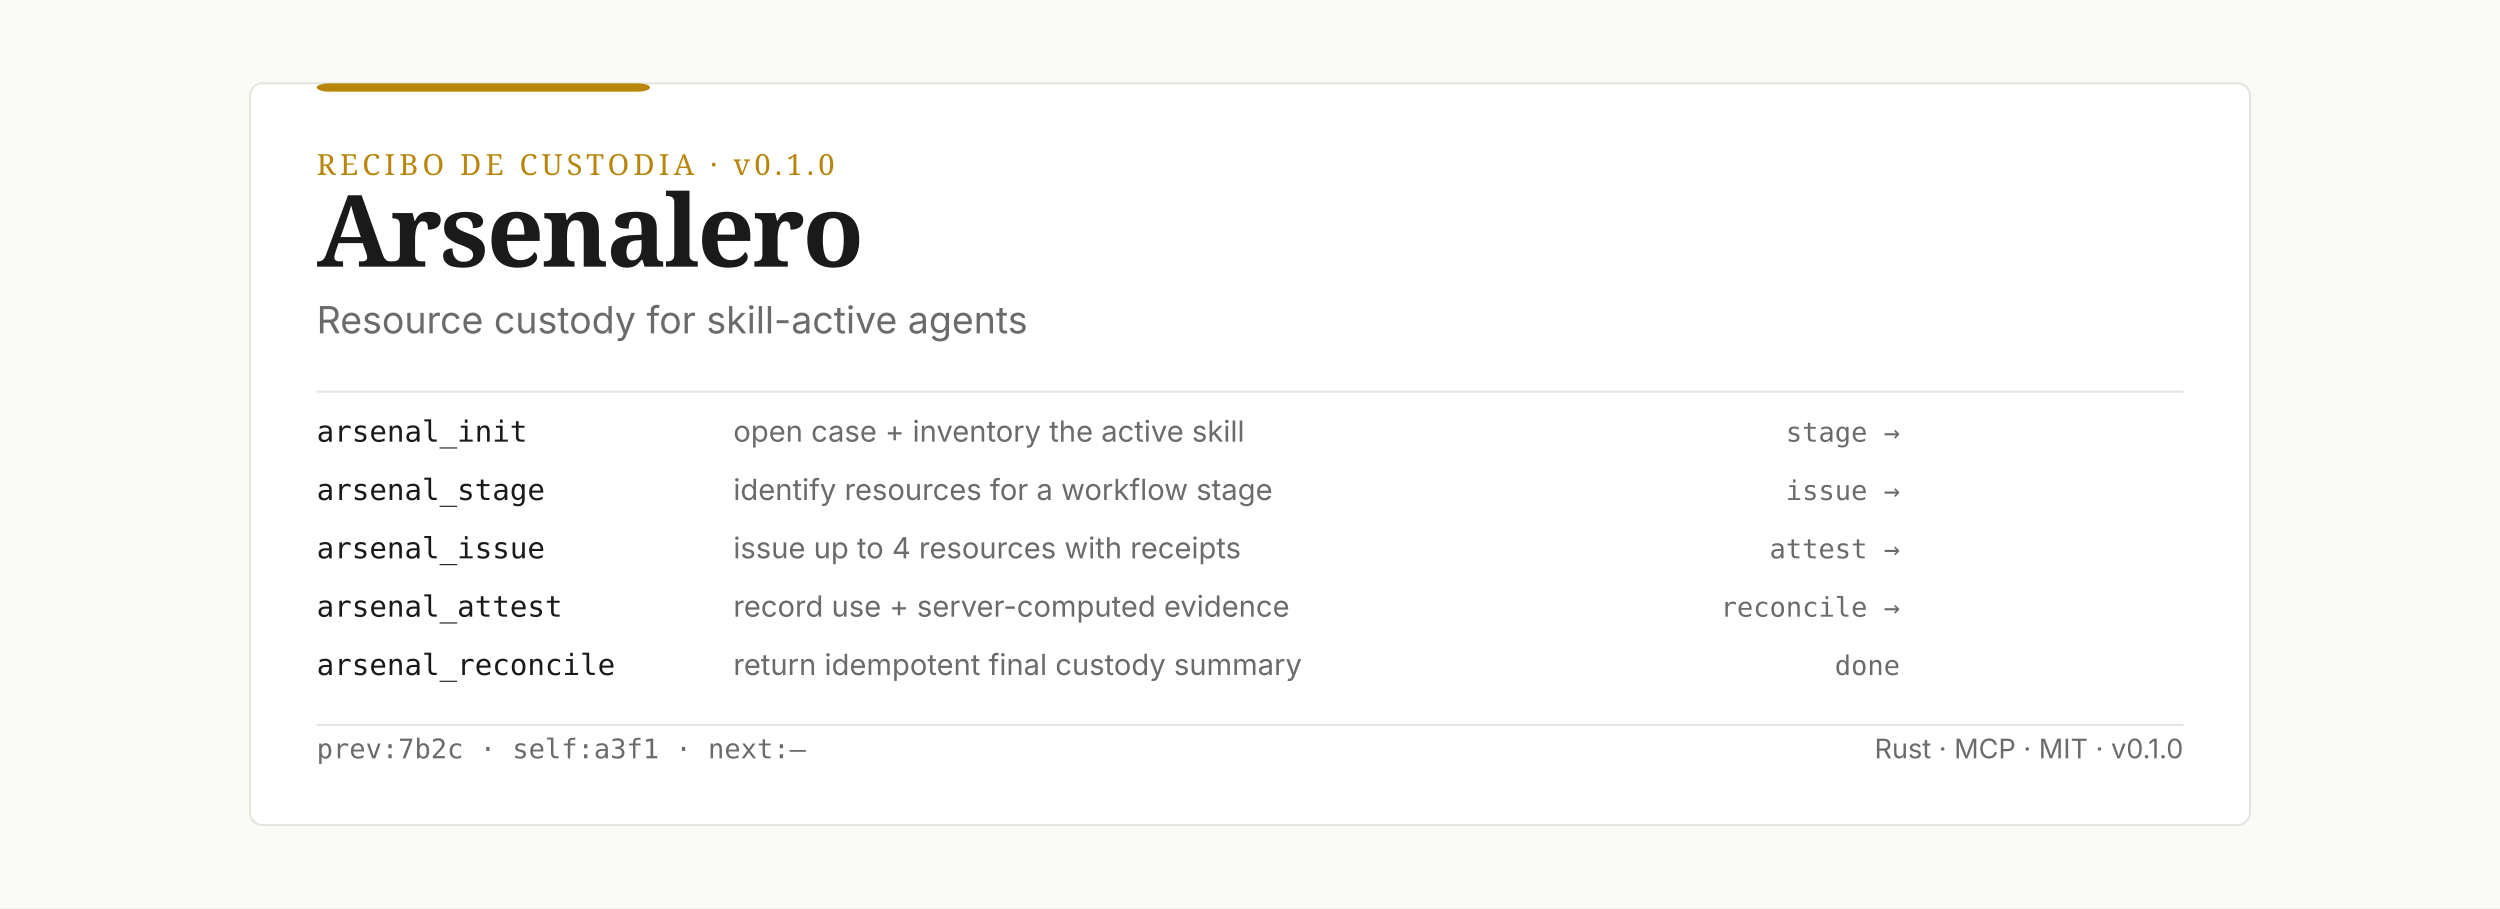
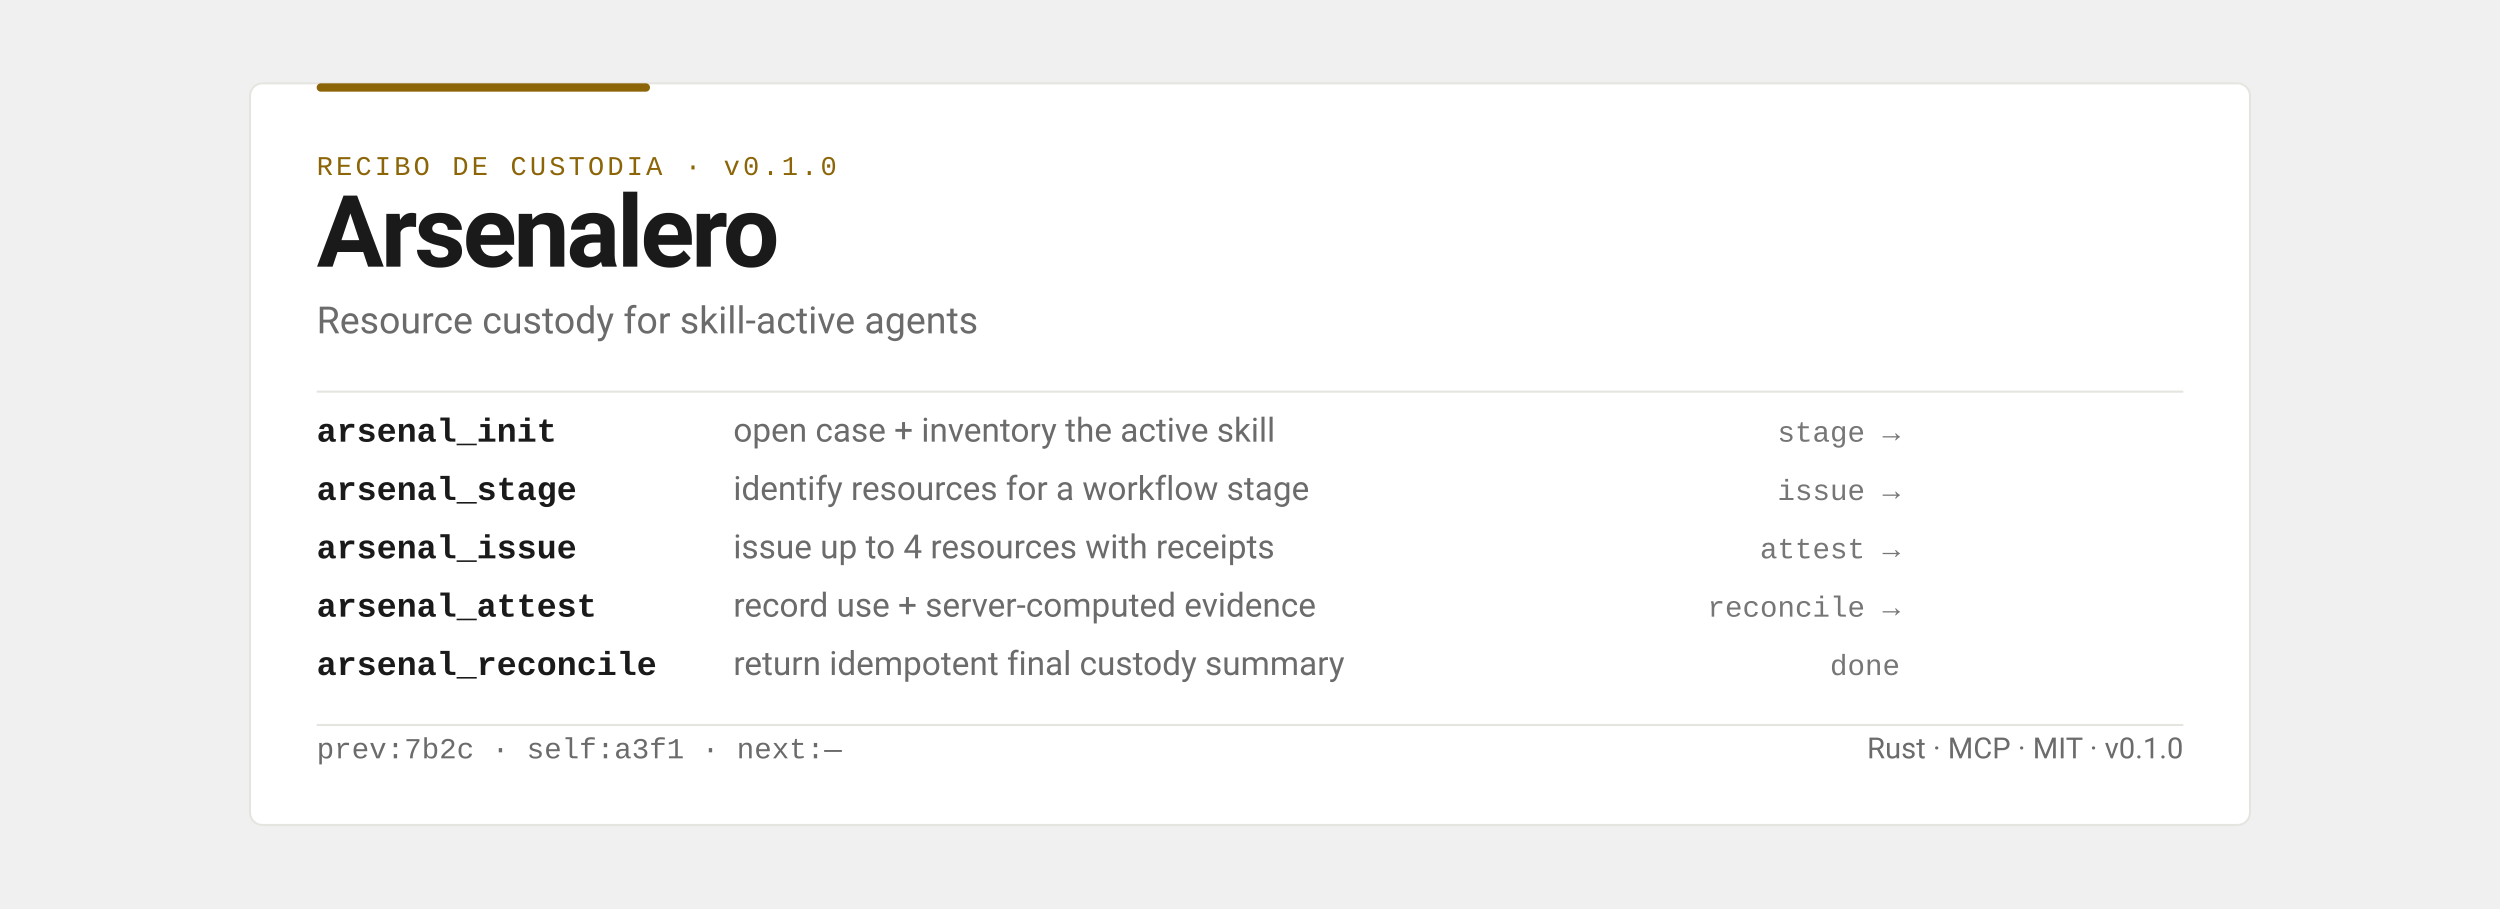
<svg xmlns="http://www.w3.org/2000/svg" width="100%" viewBox="0 0 1200 436" role="img" aria-labelledby="heroTitle heroDesc">
  <defs>
    <style>
      .ink { fill: #1A1A1A; }
      .muted { fill: #6B6B6B; }
-       .gold { fill: #B8860B; }
-       .serif { font-family: Georgia, "Songti SC", serif; }
-       .sans { font-family: -apple-system, BlinkMacSystemFont, "Segoe UI", "PingFang SC", sans-serif; }
-       .mono { font-family: ui-monospace, SFMono-Regular, Menlo, monospace; }
+       .faint { fill: #767676; }
+       .gold { fill: #8B6508; }
+       .sans { font-family: -apple-system, BlinkMacSystemFont, "Segoe UI", Roboto, Helvetica, Arial, sans-serif; }
+       .mono { font-family: ui-monospace, SFMono-Regular, "SF Mono", Menlo, Consolas, "Liberation Mono", monospace; }
    </style>
  </defs>
-   <rect width="1200" height="436" fill="#FAFAF7" />
+   <rect width="1200" height="436" fill="transparent" />
  <g id="receipt-card">
    <rect x="120" y="40" width="960" height="356" rx="6" fill="#FFFFFF" stroke="#E5E5E0" stroke-width="1" />
-     <rect x="152" y="40" width="160" height="4" rx="6" fill="#B8860B" />
+     <rect x="152" y="40" width="160" height="4" rx="2" fill="#8B6508" />
    <g id="header" transform="translate(152, 0)">
-       <text class="serif gold" x="0" y="84" font-size="14" letter-spacing="2" font-weight="500">RECIBO DE CUSTODIA · v0.1.0</text>
-       <text class="serif ink" font-size="48" y="128" font-weight="600" letter-spacing="-1">Arsenalero</text>
+       <text class="mono gold" x="0" y="84" font-size="13" letter-spacing="1.5" font-weight="500">RECIBO DE CUSTODIA · v0.1.0</text>
+       <text class="sans ink" font-size="48" y="128" font-weight="700" letter-spacing="-1.5">Arsenalero</text>
      <text class="sans muted" font-size="18" y="160" font-weight="400">Resource custody for skill-active agents</text>
    </g>
    <line x1="152" y1="188" x2="1048" y2="188" stroke="#E5E5E0" stroke-width="1" />
    <g id="line-items" transform="translate(152, 212)">
-       <text class="mono ink" font-size="14" x="0" y="0">arsenal_init</text>
-       <text class="sans muted" font-size="14" x="200" y="0">open case + inventory the active skill</text>
-       <text class="mono muted" font-size="13" x="760" y="0" text-anchor="end">stage →</text>
-       <text class="mono ink" font-size="14" x="0" y="28">arsenal_stage</text>
-       <text class="sans muted" font-size="14" x="200" y="28">identify resources for a workflow stage</text>
-       <text class="mono muted" font-size="13" x="760" y="28" text-anchor="end">issue →</text>
-       <text class="mono ink" font-size="14" x="0" y="56">arsenal_issue</text>
-       <text class="sans muted" font-size="14" x="200" y="56">issue up to 4 resources with receipts</text>
-       <text class="mono muted" font-size="13" x="760" y="56" text-anchor="end">attest →</text>
-       <text class="mono ink" font-size="14" x="0" y="84">arsenal_attest</text>
-       <text class="sans muted" font-size="14" x="200" y="84">record use + server-computed evidence</text>
-       <text class="mono muted" font-size="13" x="760" y="84" text-anchor="end">reconcile →</text>
-       <text class="mono ink" font-size="14" x="0" y="112">arsenal_reconcile</text>
-       <text class="sans muted" font-size="14" x="200" y="112">return idempotent final custody summary</text>
-       <text class="mono muted" font-size="13" x="760" y="112" text-anchor="end">done</text>
+       <text class="mono ink" font-weight="bold" font-size="16" x="0" y="0">arsenal_init</text>
+       <text class="sans muted" font-size="16" x="200" y="0">open case + inventory the active skill</text>
+       <text class="mono faint" font-size="14" x="760" y="0" text-anchor="end">stage →</text>
+       <text class="mono ink" font-weight="bold" font-size="16" x="0" y="28">arsenal_stage</text>
+       <text class="sans muted" font-size="16" x="200" y="28">identify resources for a workflow stage</text>
+       <text class="mono faint" font-size="14" x="760" y="28" text-anchor="end">issue →</text>
+       <text class="mono ink" font-weight="bold" font-size="16" x="0" y="56">arsenal_issue</text>
+       <text class="sans muted" font-size="16" x="200" y="56">issue up to 4 resources with receipts</text>
+       <text class="mono faint" font-size="14" x="760" y="56" text-anchor="end">attest →</text>
+       <text class="mono ink" font-weight="bold" font-size="16" x="0" y="84">arsenal_attest</text>
+       <text class="sans muted" font-size="16" x="200" y="84">record use + server-computed evidence</text>
+       <text class="mono faint" font-size="14" x="760" y="84" text-anchor="end">reconcile →</text>
+       <text class="mono ink" font-weight="bold" font-size="16" x="0" y="112">arsenal_reconcile</text>
+       <text class="sans muted" font-size="16" x="200" y="112">return idempotent final custody summary</text>
+       <text class="mono faint" font-size="14" x="760" y="112" text-anchor="end">done</text>
    </g>
    <line x1="152" y1="348" x2="1048" y2="348" stroke="#E5E5E0" stroke-width="1" />
    <g id="hash-chain-footer" transform="translate(152, 364)">
-       <text class="mono muted" font-size="13">prev:7b2c · self:a3f1 · next:—</text>
-       <text class="sans muted" font-size="13" x="896" text-anchor="end">Rust · MCP · MIT · v0.1.0</text>
+       <text class="mono muted" font-size="14">prev:7b2c · self:a3f1 · next:—</text>
+       <text class="sans muted" font-size="14" x="896" text-anchor="end">Rust · MCP · MIT · v0.1.0</text>
    </g>
  </g>
</svg>
